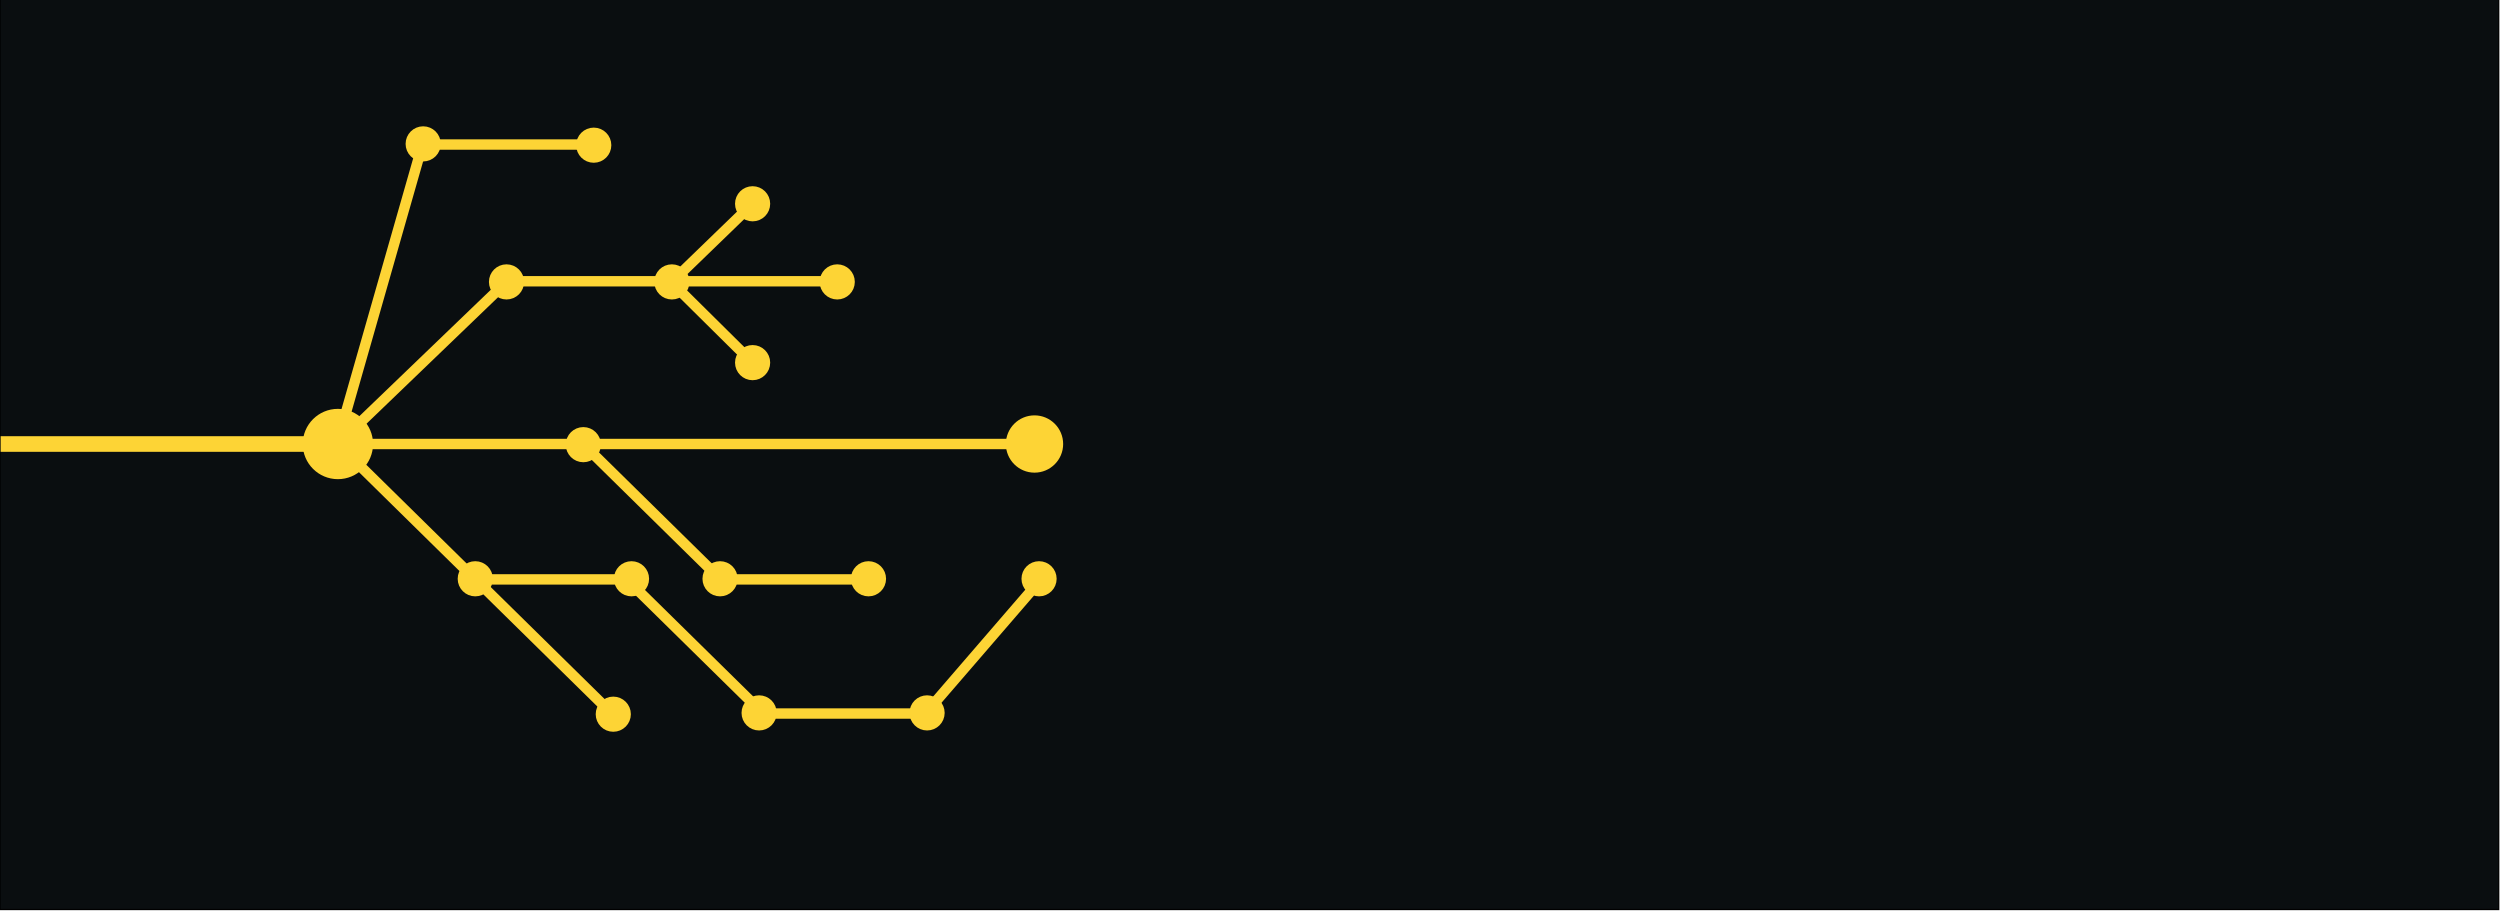
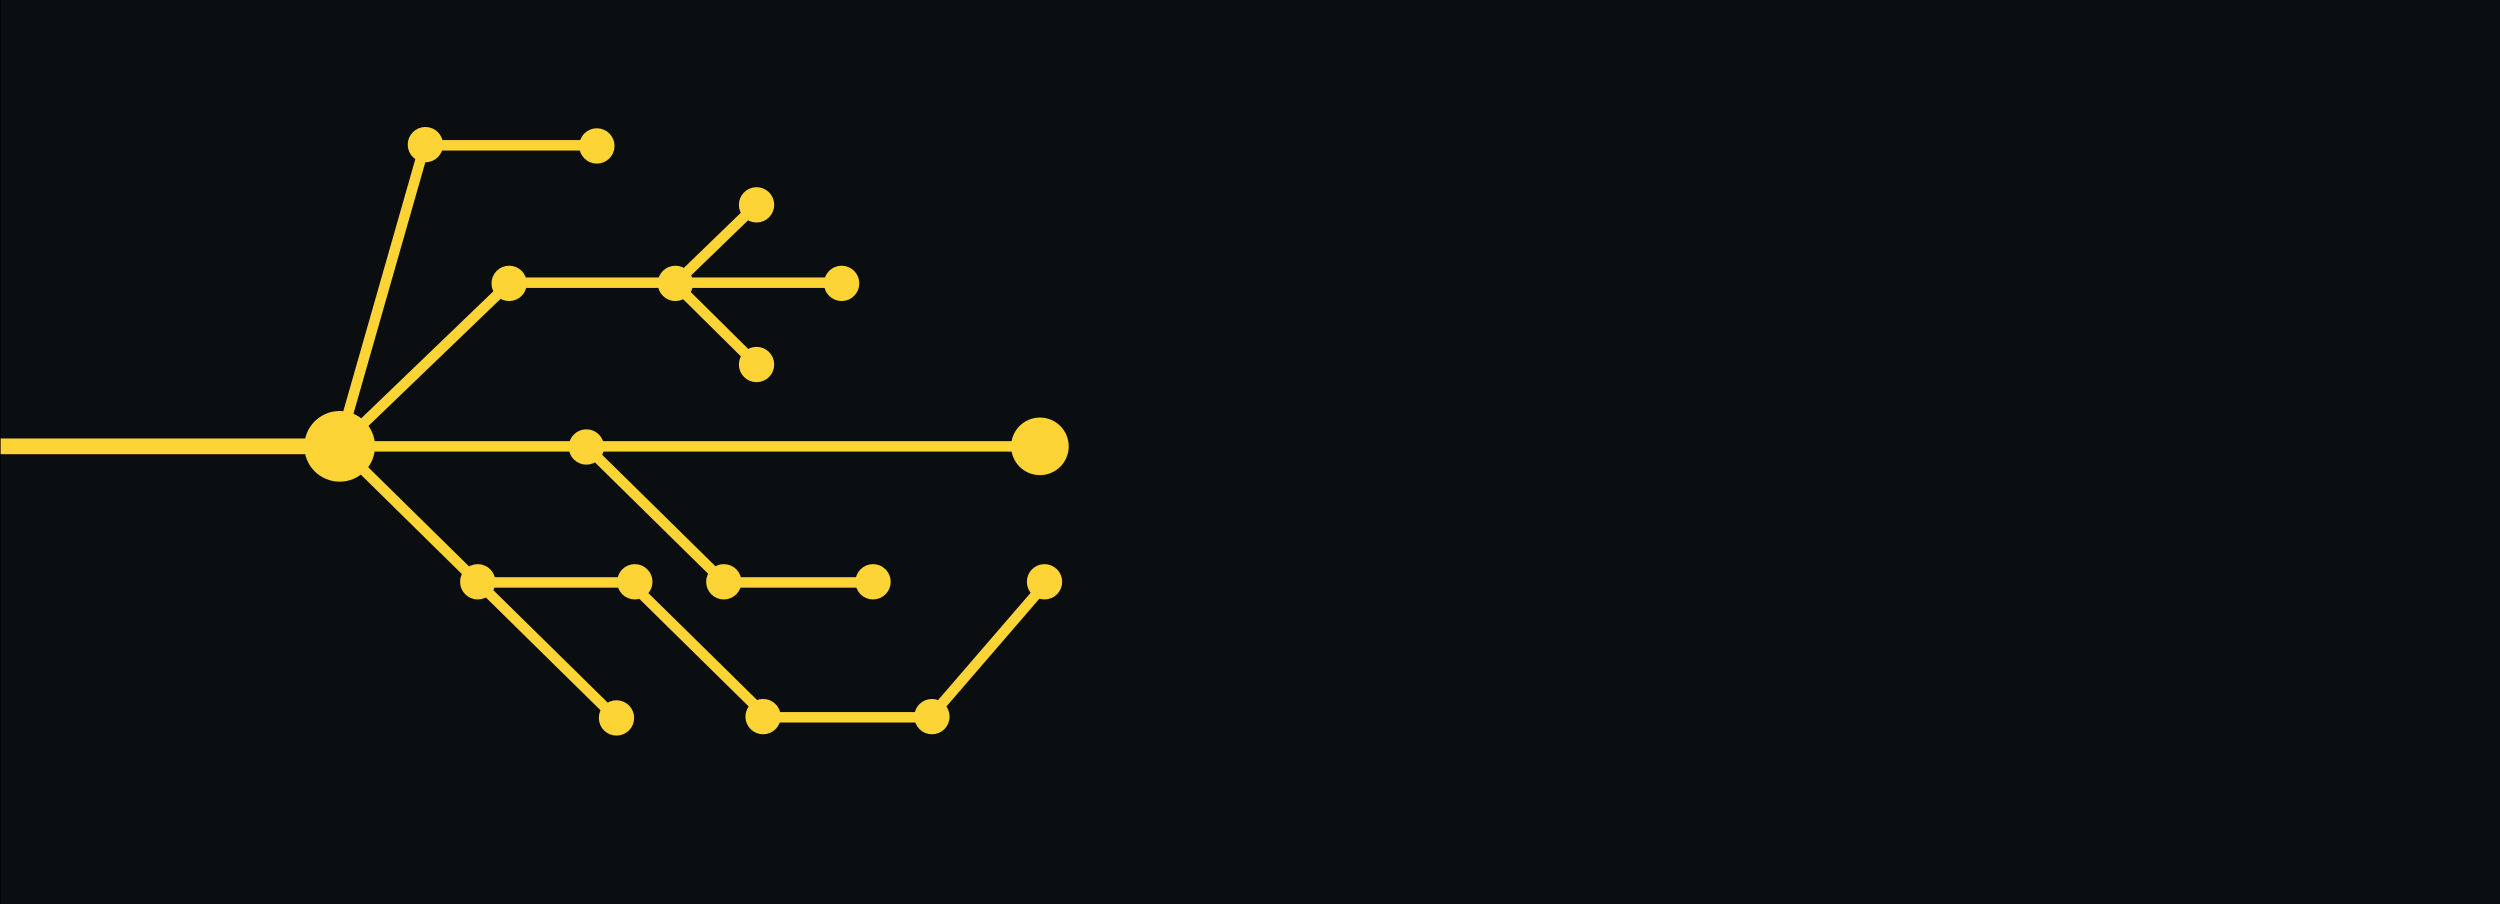
- <svg xmlns="http://www.w3.org/2000/svg" version="1.1" id="Layer_1" x="0px" y="0px" viewBox="0 0 1920 700" style="enable-background:new 0 0 1920 700;" xml:space="preserve">
+ <svg xmlns="http://www.w3.org/2000/svg" version="1.1" id="Layer_1" x="0px" y="0px" viewBox="0 0 1910 690" style="enable-background:new 0 0 1920 700;" xml:space="preserve">
  <style type="text/css">
	.st0{fill:#0A0E10;}
	.st1{fill:none;stroke:#FDD435;stroke-width:12;stroke-miterlimit:10;}
	.st2{fill-rule:evenodd;clip-rule:evenodd;fill:#FDD435;stroke:#FDD435;stroke-width:12;stroke-miterlimit:10;}
	.st3{fill:none;stroke:#FDD435;stroke-width:8;stroke-linecap:round;stroke-miterlimit:10;}
</style>
  <g>
    <rect y="-0.5" class="st0" width="1919" height="699" />
    <path d="M1918.5,0v698H0.5V0H1918.5 M1919.5-1H-0.5v700h1920V-1L1919.5-1z" />
  </g>
  <g>
    <line class="st1" x1="0.5" y1="341" x2="259.5" y2="341" />
  </g>
  <circle class="st2" cx="259.5" cy="341" r="21" />
  <line class="st3" x1="259.5" y1="341" x2="389.5" y2="216" />
  <line class="st3" x1="391.5" y1="216" x2="520.5" y2="216" />
  <circle class="st2" cx="516" cy="216.5" r="7.5" />
  <line class="st3" x1="440.5" y1="341" x2="259.5" y2="341" />
  <line class="st3" x1="447.5" y1="341" x2="794.5" y2="341" />
  <circle class="st2" cx="794.5" cy="341" r="16" />
  <circle class="st2" cx="448" cy="341.5" r="7.5" />
  <line class="st3" x1="554.5" y1="446" x2="447.83" y2="341.07" />
  <circle class="st2" cx="553" cy="444.5" r="7.5" />
  <line class="st3" x1="545.5" y1="445" x2="674.5" y2="445" />
  <circle class="st2" cx="667" cy="444.5" r="7.5" />
  <circle class="st2" cx="389" cy="216.5" r="7.5" />
  <line class="st3" x1="366.16" y1="446.03" x2="259.49" y2="341.1" />
  <circle class="st2" cx="365" cy="444.5" r="7.5" />
  <line class="st3" x1="357.5" y1="445" x2="486.5" y2="445" />
  <line class="st3" x1="587.16" y1="549.03" x2="480.49" y2="444.1" />
  <circle class="st2" cx="485" cy="444.5" r="7.5" />
  <line class="st3" x1="578.5" y1="279" x2="514.35" y2="215.48" />
  <line class="st3" x1="258.69" y1="341.26" x2="324.5" y2="111" />
  <line class="st3" x1="473.03" y1="551.03" x2="366.35" y2="446.1" />
  <circle class="st2" cx="325" cy="110.5" r="7.5" />
  <line class="st3" x1="324.5" y1="111" x2="453.5" y2="111" />
  <line class="st3" x1="513.5" y1="216" x2="642.5" y2="216" />
  <circle class="st2" cx="456" cy="111.5" r="7.5" />
  <line class="st3" x1="578.5" y1="156" x2="516.5" y2="216" />
  <circle class="st2" cx="578" cy="156.5" r="7.5" />
  <circle class="st2" cx="578" cy="278.5" r="7.5" />
  <circle class="st2" cx="643" cy="216.5" r="7.5" />
  <circle class="st2" cx="471" cy="548.5" r="7.5" />
  <circle class="st2" cx="583" cy="547.5" r="7.5" />
  <line class="st3" x1="582.5" y1="548" x2="711.5" y2="548" />
  <circle class="st2" cx="712" cy="547.5" r="7.5" />
  <line class="st3" x1="711.5" y1="547" x2="799.5" y2="445" />
  <circle class="st2" cx="798" cy="444.5" r="7.5" />
</svg>
